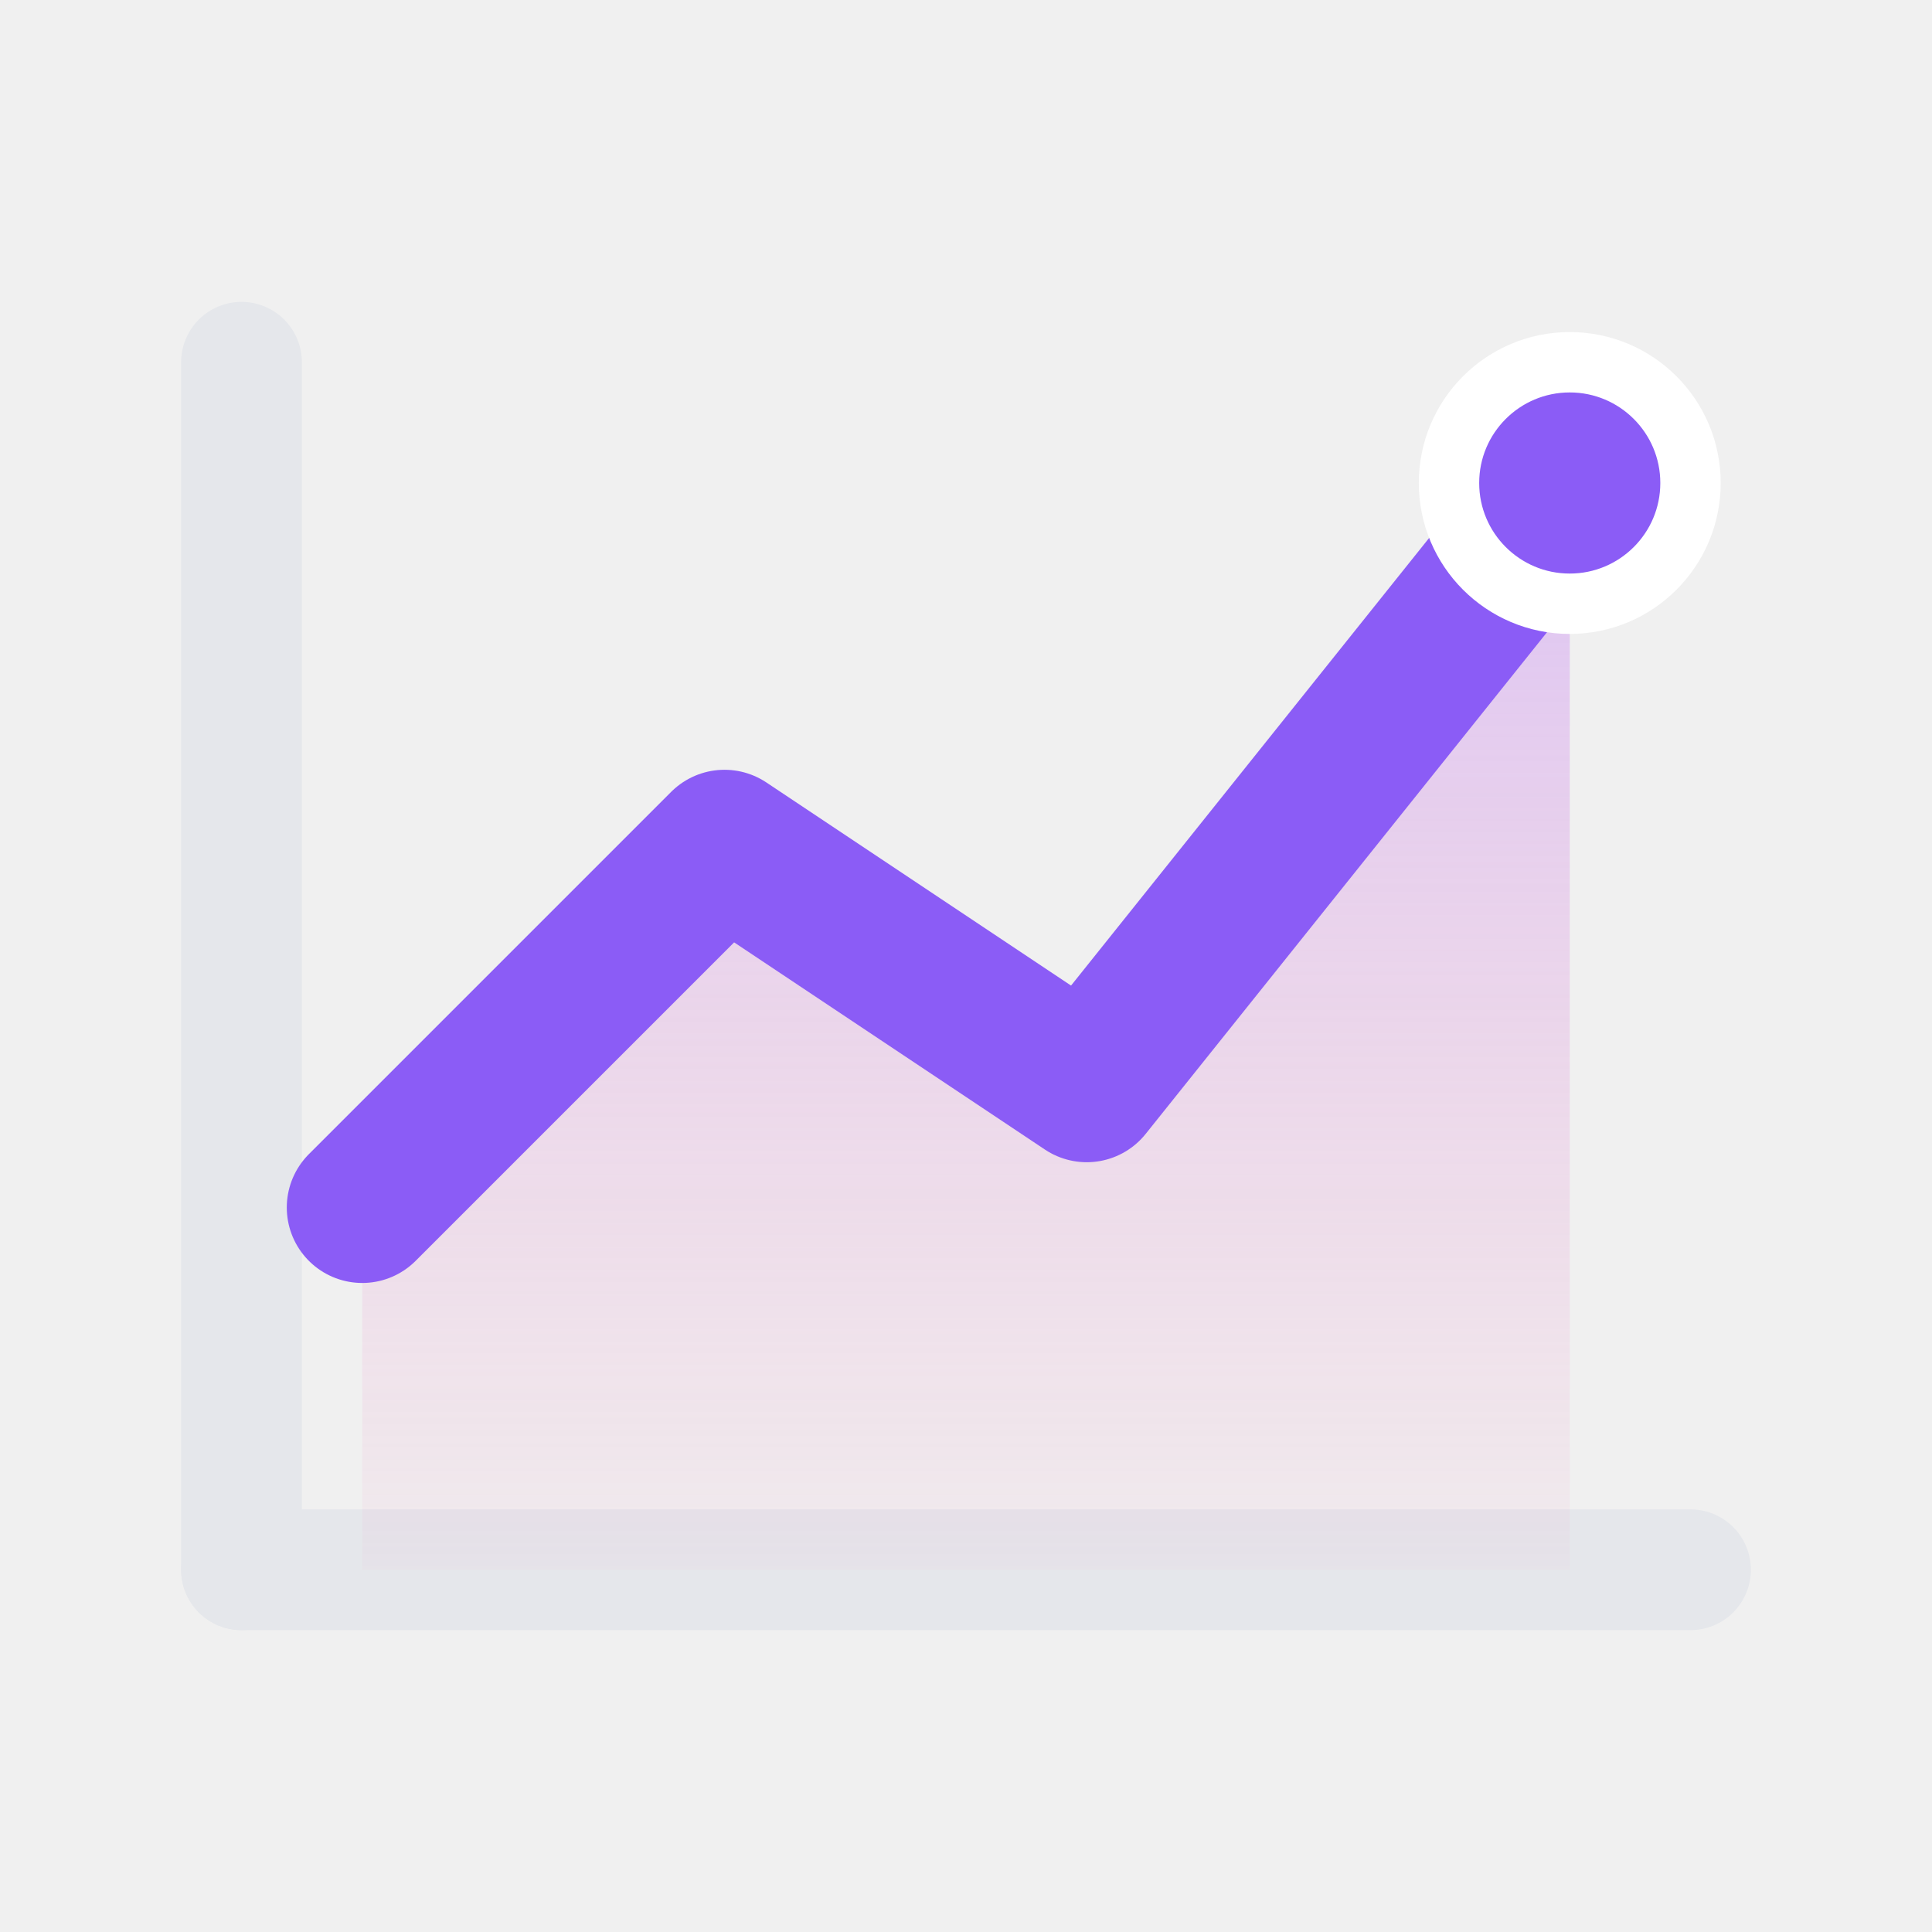
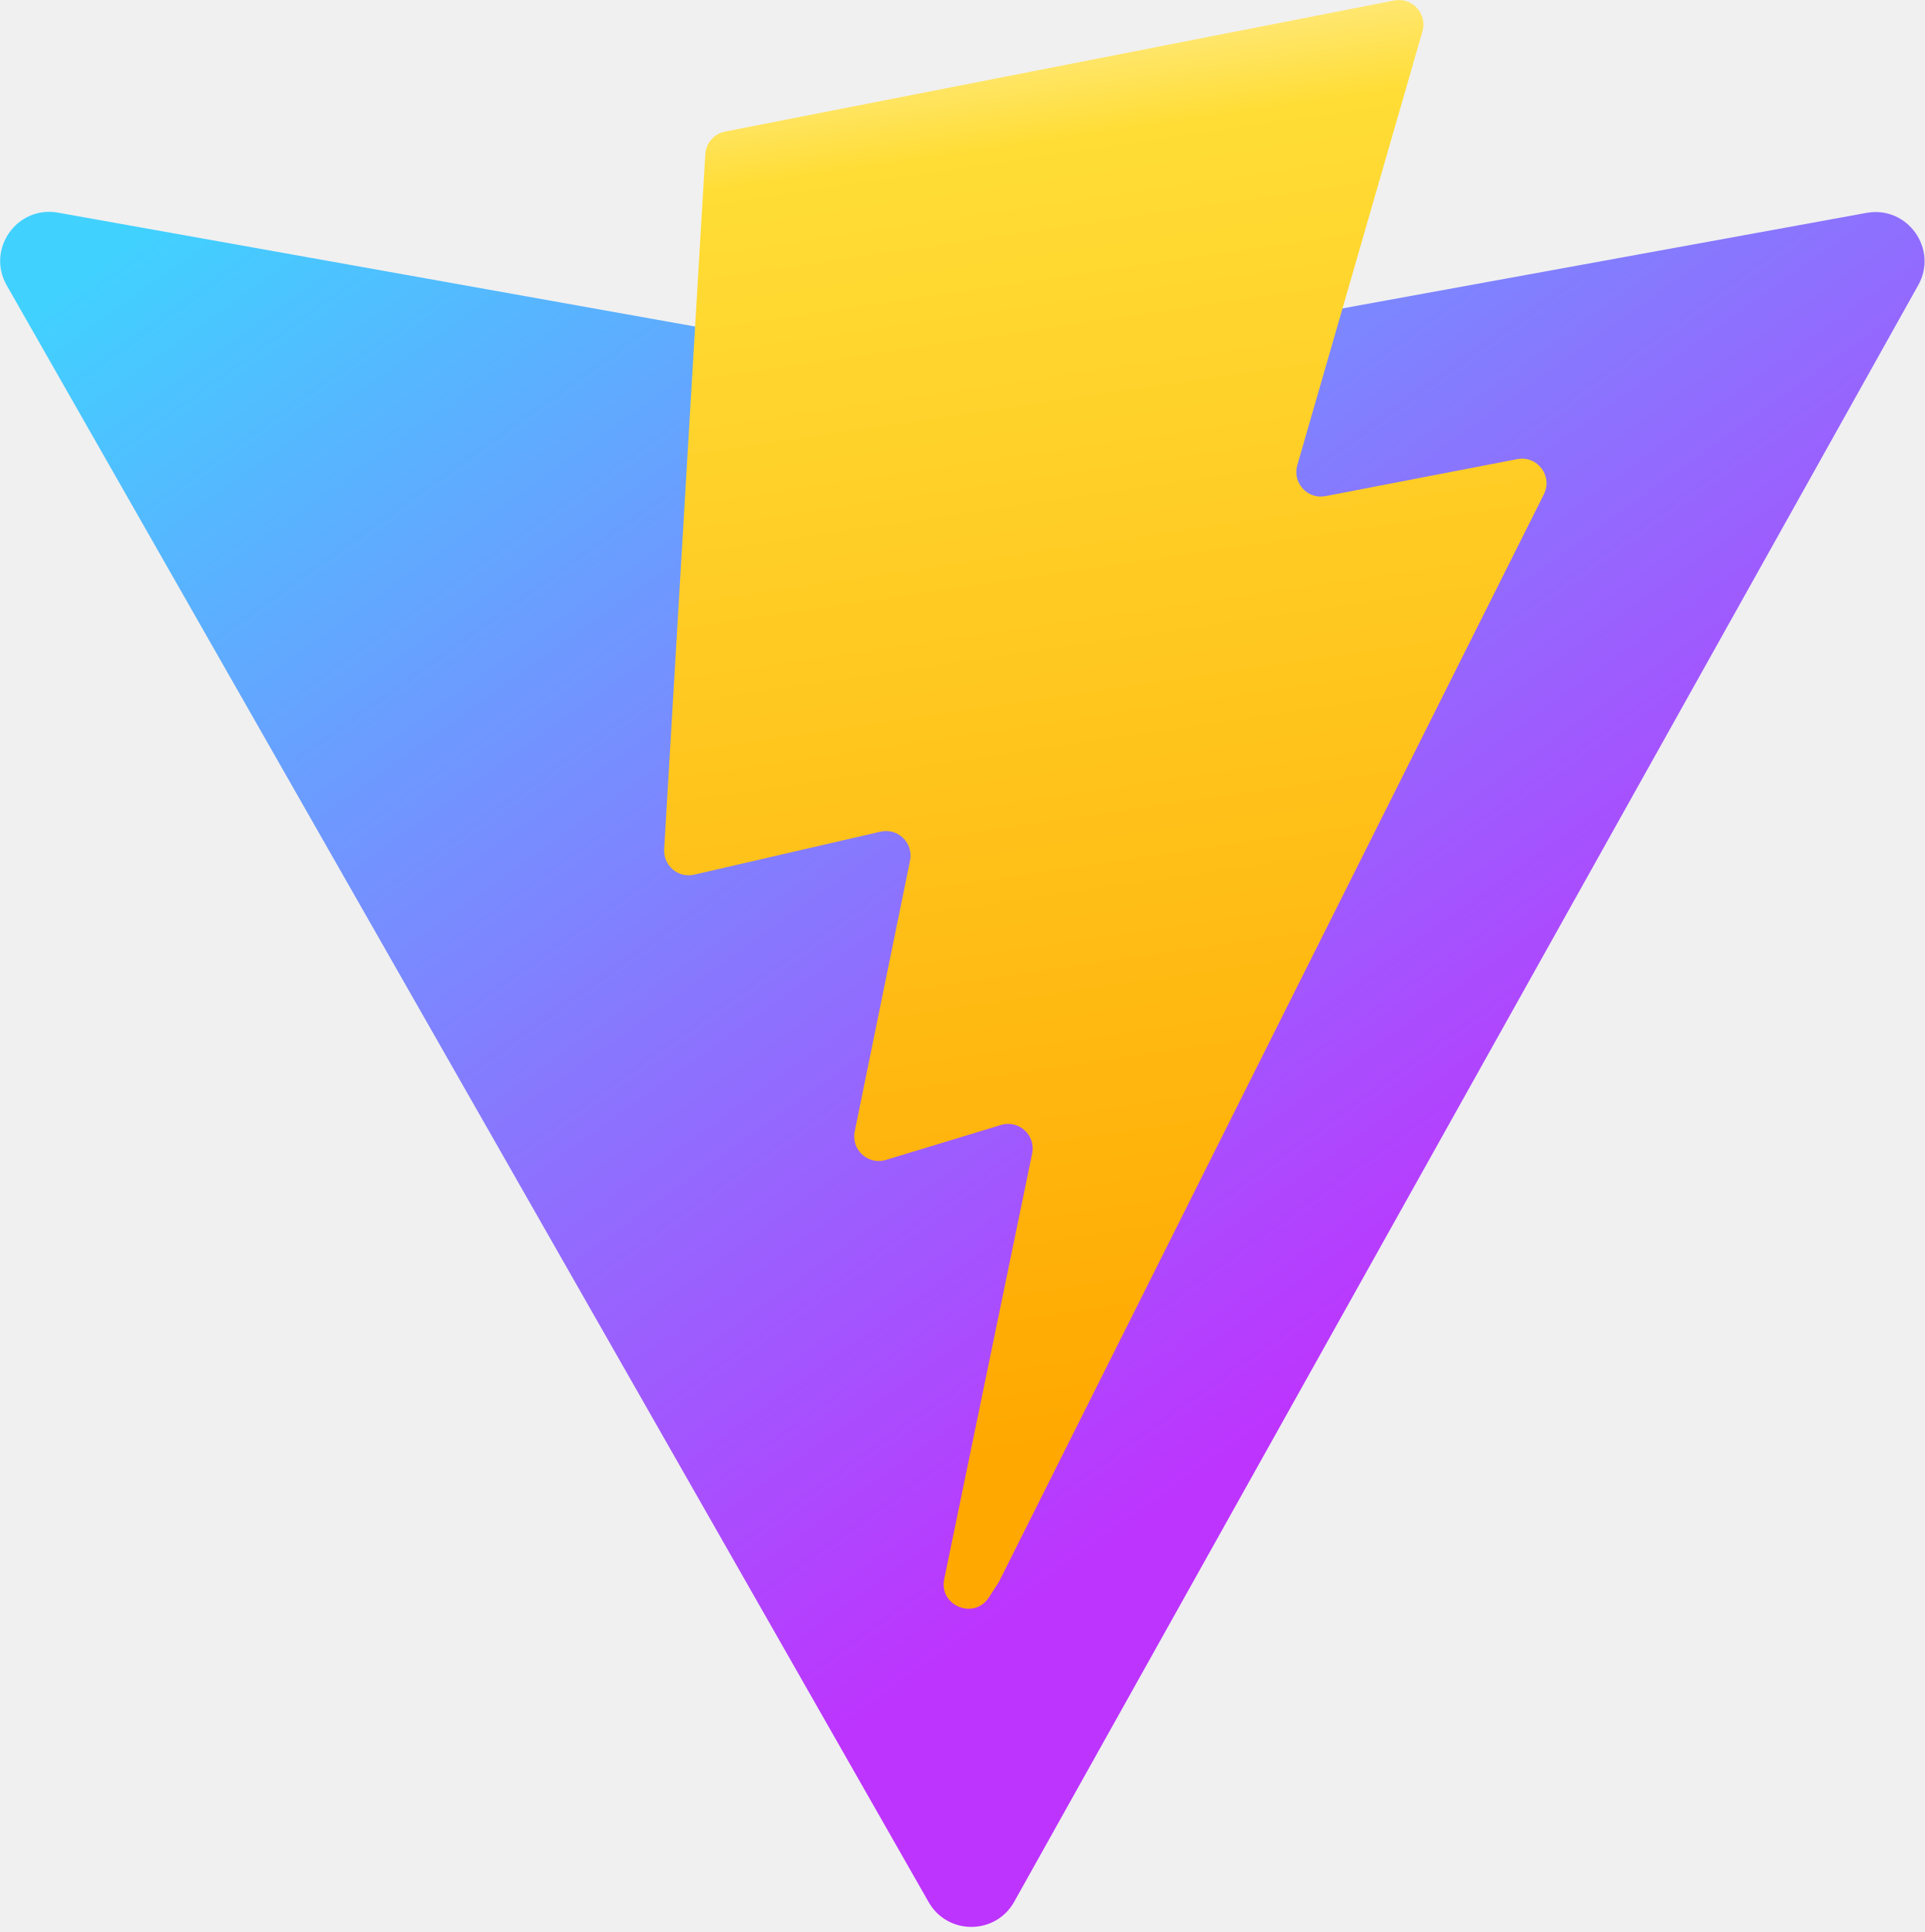
- <svg xmlns="http://www.w3.org/2000/svg" width="32" height="32" viewBox="0 0 32 32" fill="none">
-   <path d="M4 26H28" stroke="#E5E7EB" stroke-width="2" stroke-linecap="round" />
-   <path d="M4 26V6" stroke="#E5E7EB" stroke-width="2" stroke-linecap="round" />
-   <path d="M6 20L12 14L18 18L26 8V26H6V20Z" fill="url(#trend_gradient)" fill-opacity="0.4" />
-   <path d="M6 20L12 14L18 18L26 8" stroke="#8B5CF6" stroke-width="2.5" stroke-linecap="round" stroke-linejoin="round" />
-   <circle cx="26" cy="8" r="2" fill="#8B5CF6" stroke="white" stroke-width="1" />
+ <svg xmlns="http://www.w3.org/2000/svg" aria-hidden="true" role="img" class="iconify iconify--logos" width="31.88" height="32" preserveAspectRatio="xMidYMid meet" viewBox="0 0 256 257">
  <defs>
-     <linearGradient id="trend_gradient" x1="16" y1="8" x2="16" y2="26" gradientUnits="userSpaceOnUse">
-       <stop stop-color="#C084FC" />
-       <stop offset="1" stop-color="#F472B6" stop-opacity="0.1" />
+     <linearGradient id="IconifyId1813088fe1fbc01fb466" x1="-.828%" x2="57.636%" y1="7.652%" y2="78.411%">
+       <stop offset="0%" stop-color="#41D1FF" />
+       <stop offset="100%" stop-color="#BD34FE" />
+     </linearGradient>
+     <linearGradient id="IconifyId1813088fe1fbc01fb467" x1="43.376%" x2="50.316%" y1="2.242%" y2="89.03%">
+       <stop offset="0%" stop-color="#FFEA83" />
+       <stop offset="8.333%" stop-color="#FFDD35" />
+       <stop offset="100%" stop-color="#FFA800" />
    </linearGradient>
  </defs>
+   <path fill="url(#IconifyId1813088fe1fbc01fb466)" d="M255.153 37.938L134.897 252.976c-2.483 4.44-8.862 4.466-11.382.048L.875 37.958c-2.746-4.814 1.371-10.646 6.827-9.67l120.385 21.517a6.537 6.537 0 0 0 2.322-.004l117.867-21.483c5.438-.991 9.574 4.796 6.877 9.62Z" />
+   <path fill="url(#IconifyId1813088fe1fbc01fb467)" d="M185.432.063L96.44 17.501a3.268 3.268 0 0 0-2.634 3.014l-5.474 92.456a3.268 3.268 0 0 0 3.997 3.378l24.777-5.718c2.318-.535 4.413 1.507 3.936 3.838l-7.361 36.047c-.495 2.426 1.782 4.5 4.151 3.78l15.304-4.649c2.372-.72 4.652 1.36 4.15 3.788l-11.698 56.621c-.732 3.542 3.979 5.473 5.943 2.437l1.313-2.028l72.516-144.72c1.215-2.423-.88-5.186-3.54-4.672l-25.505 4.922c-2.396.462-4.435-1.77-3.759-4.114l16.646-57.705c.677-2.35-1.37-4.583-3.769-4.113Z" />
</svg>
